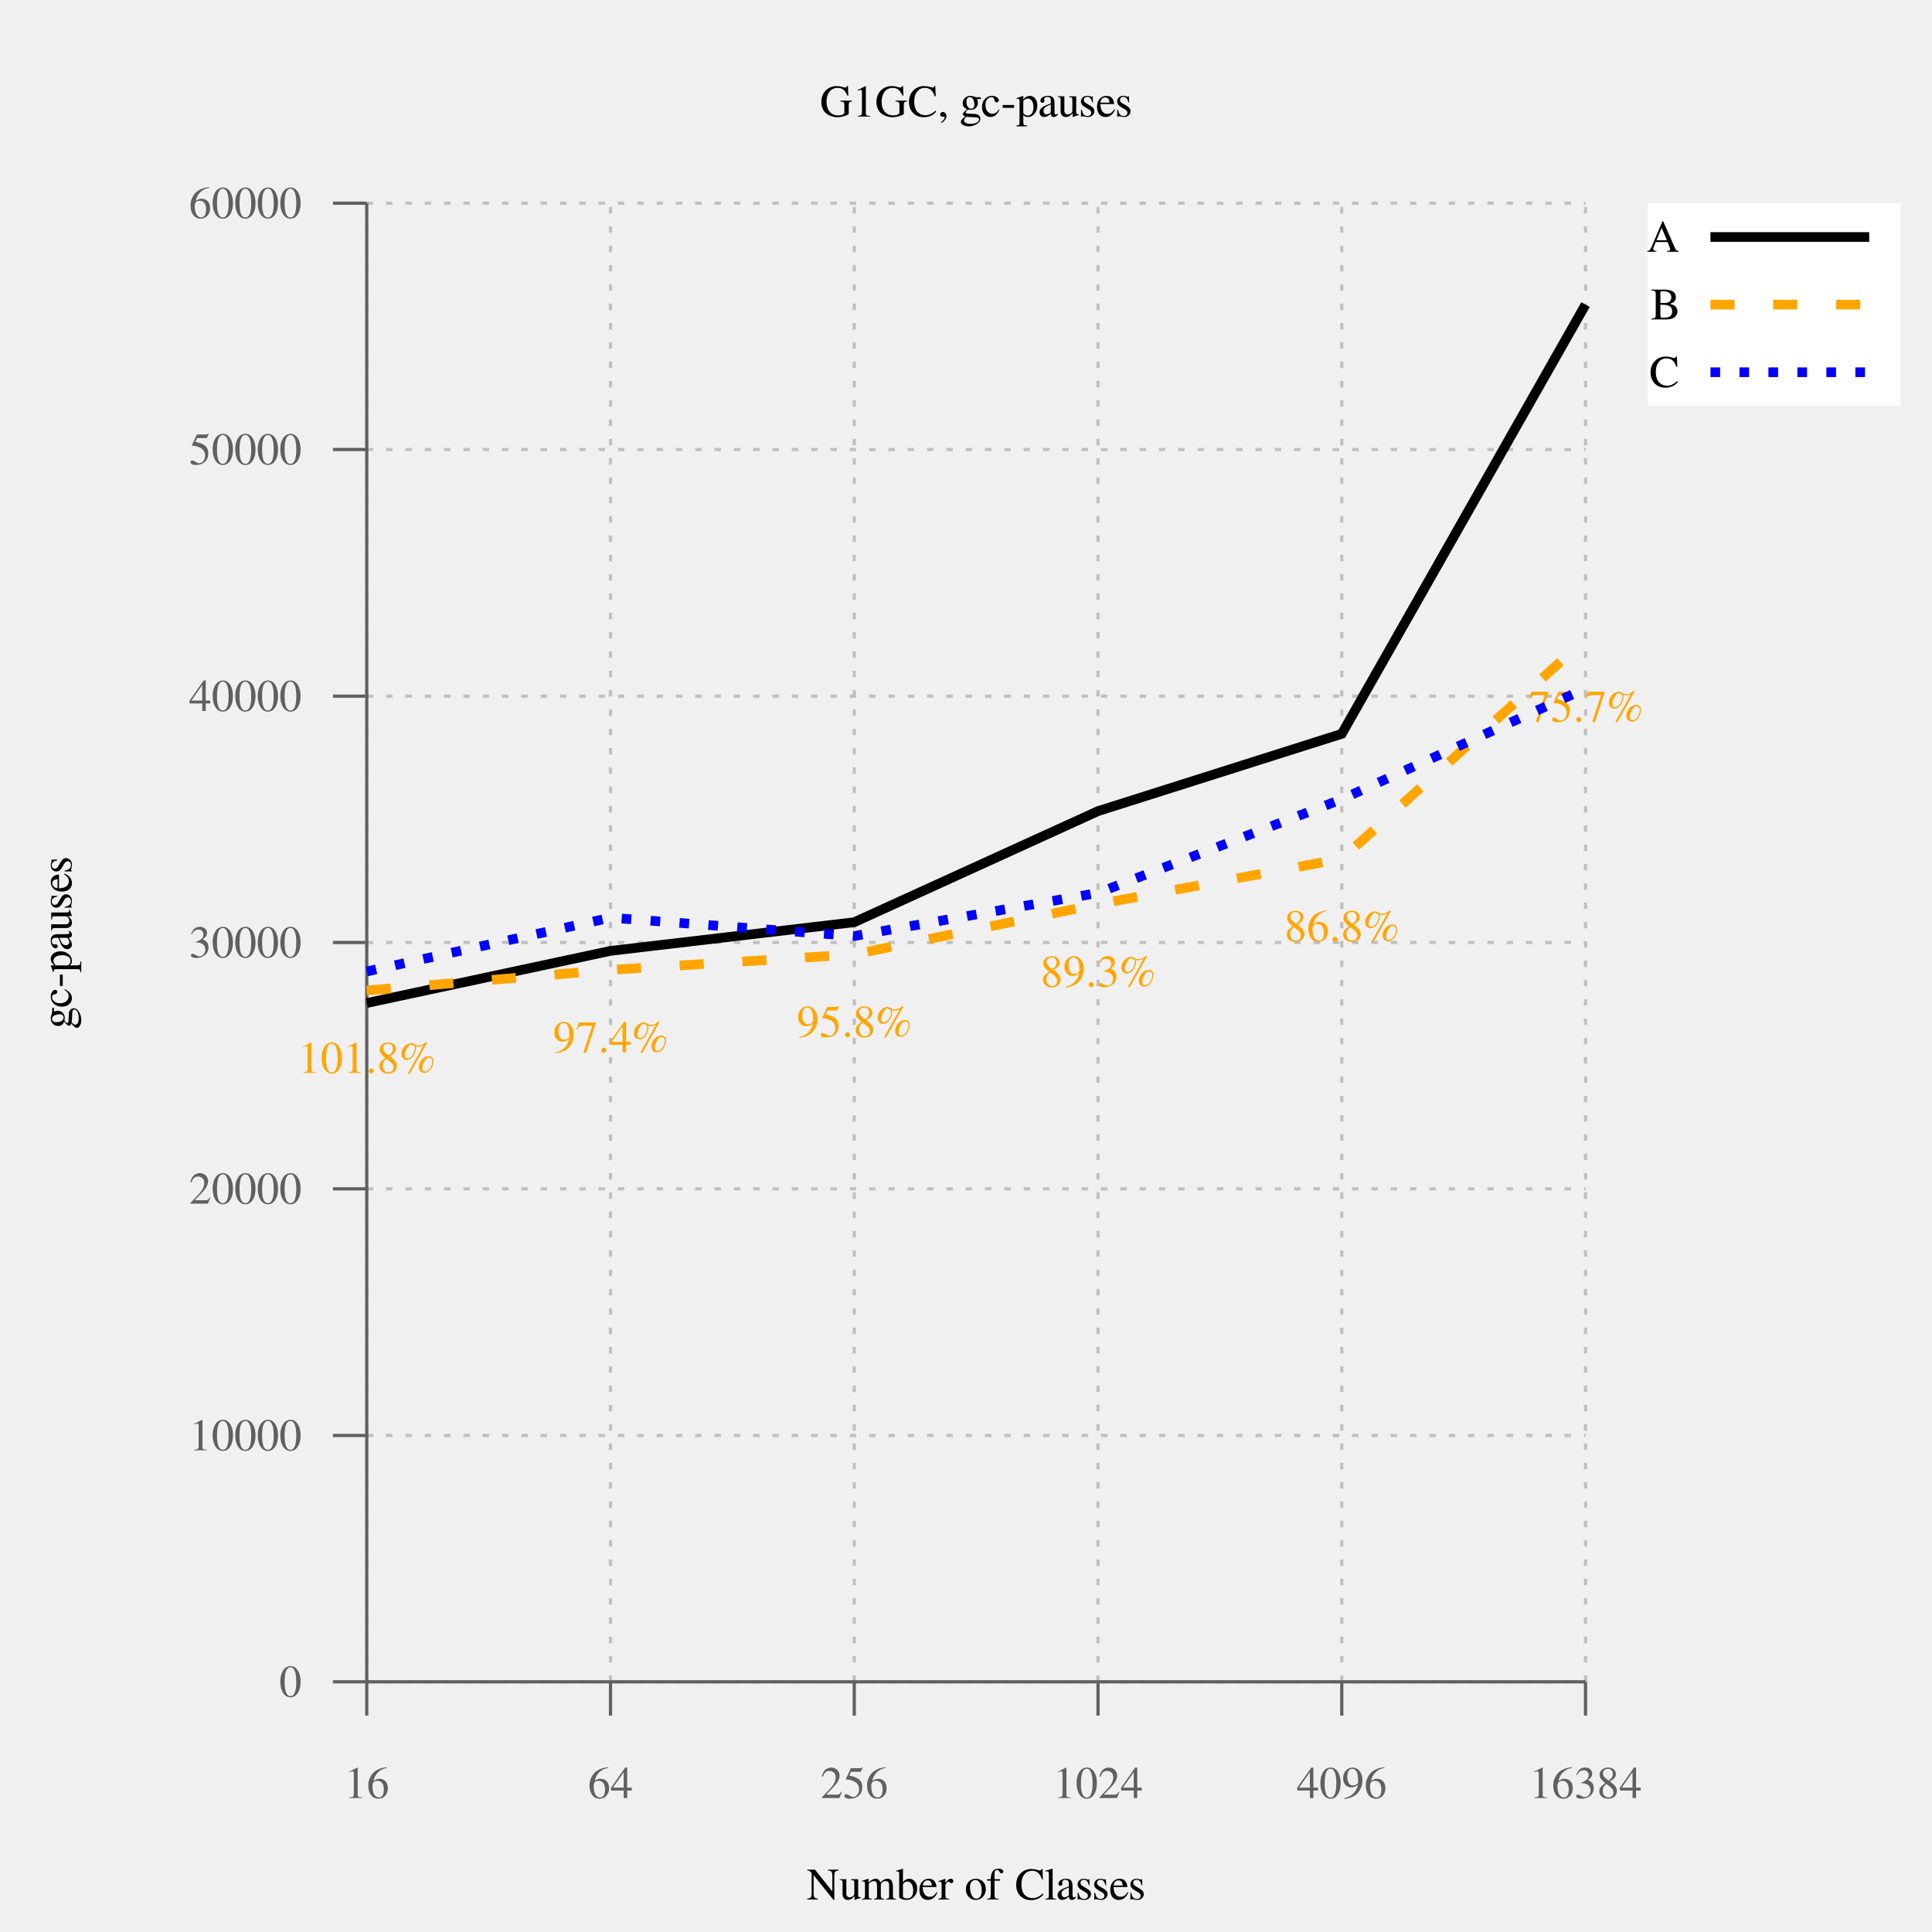
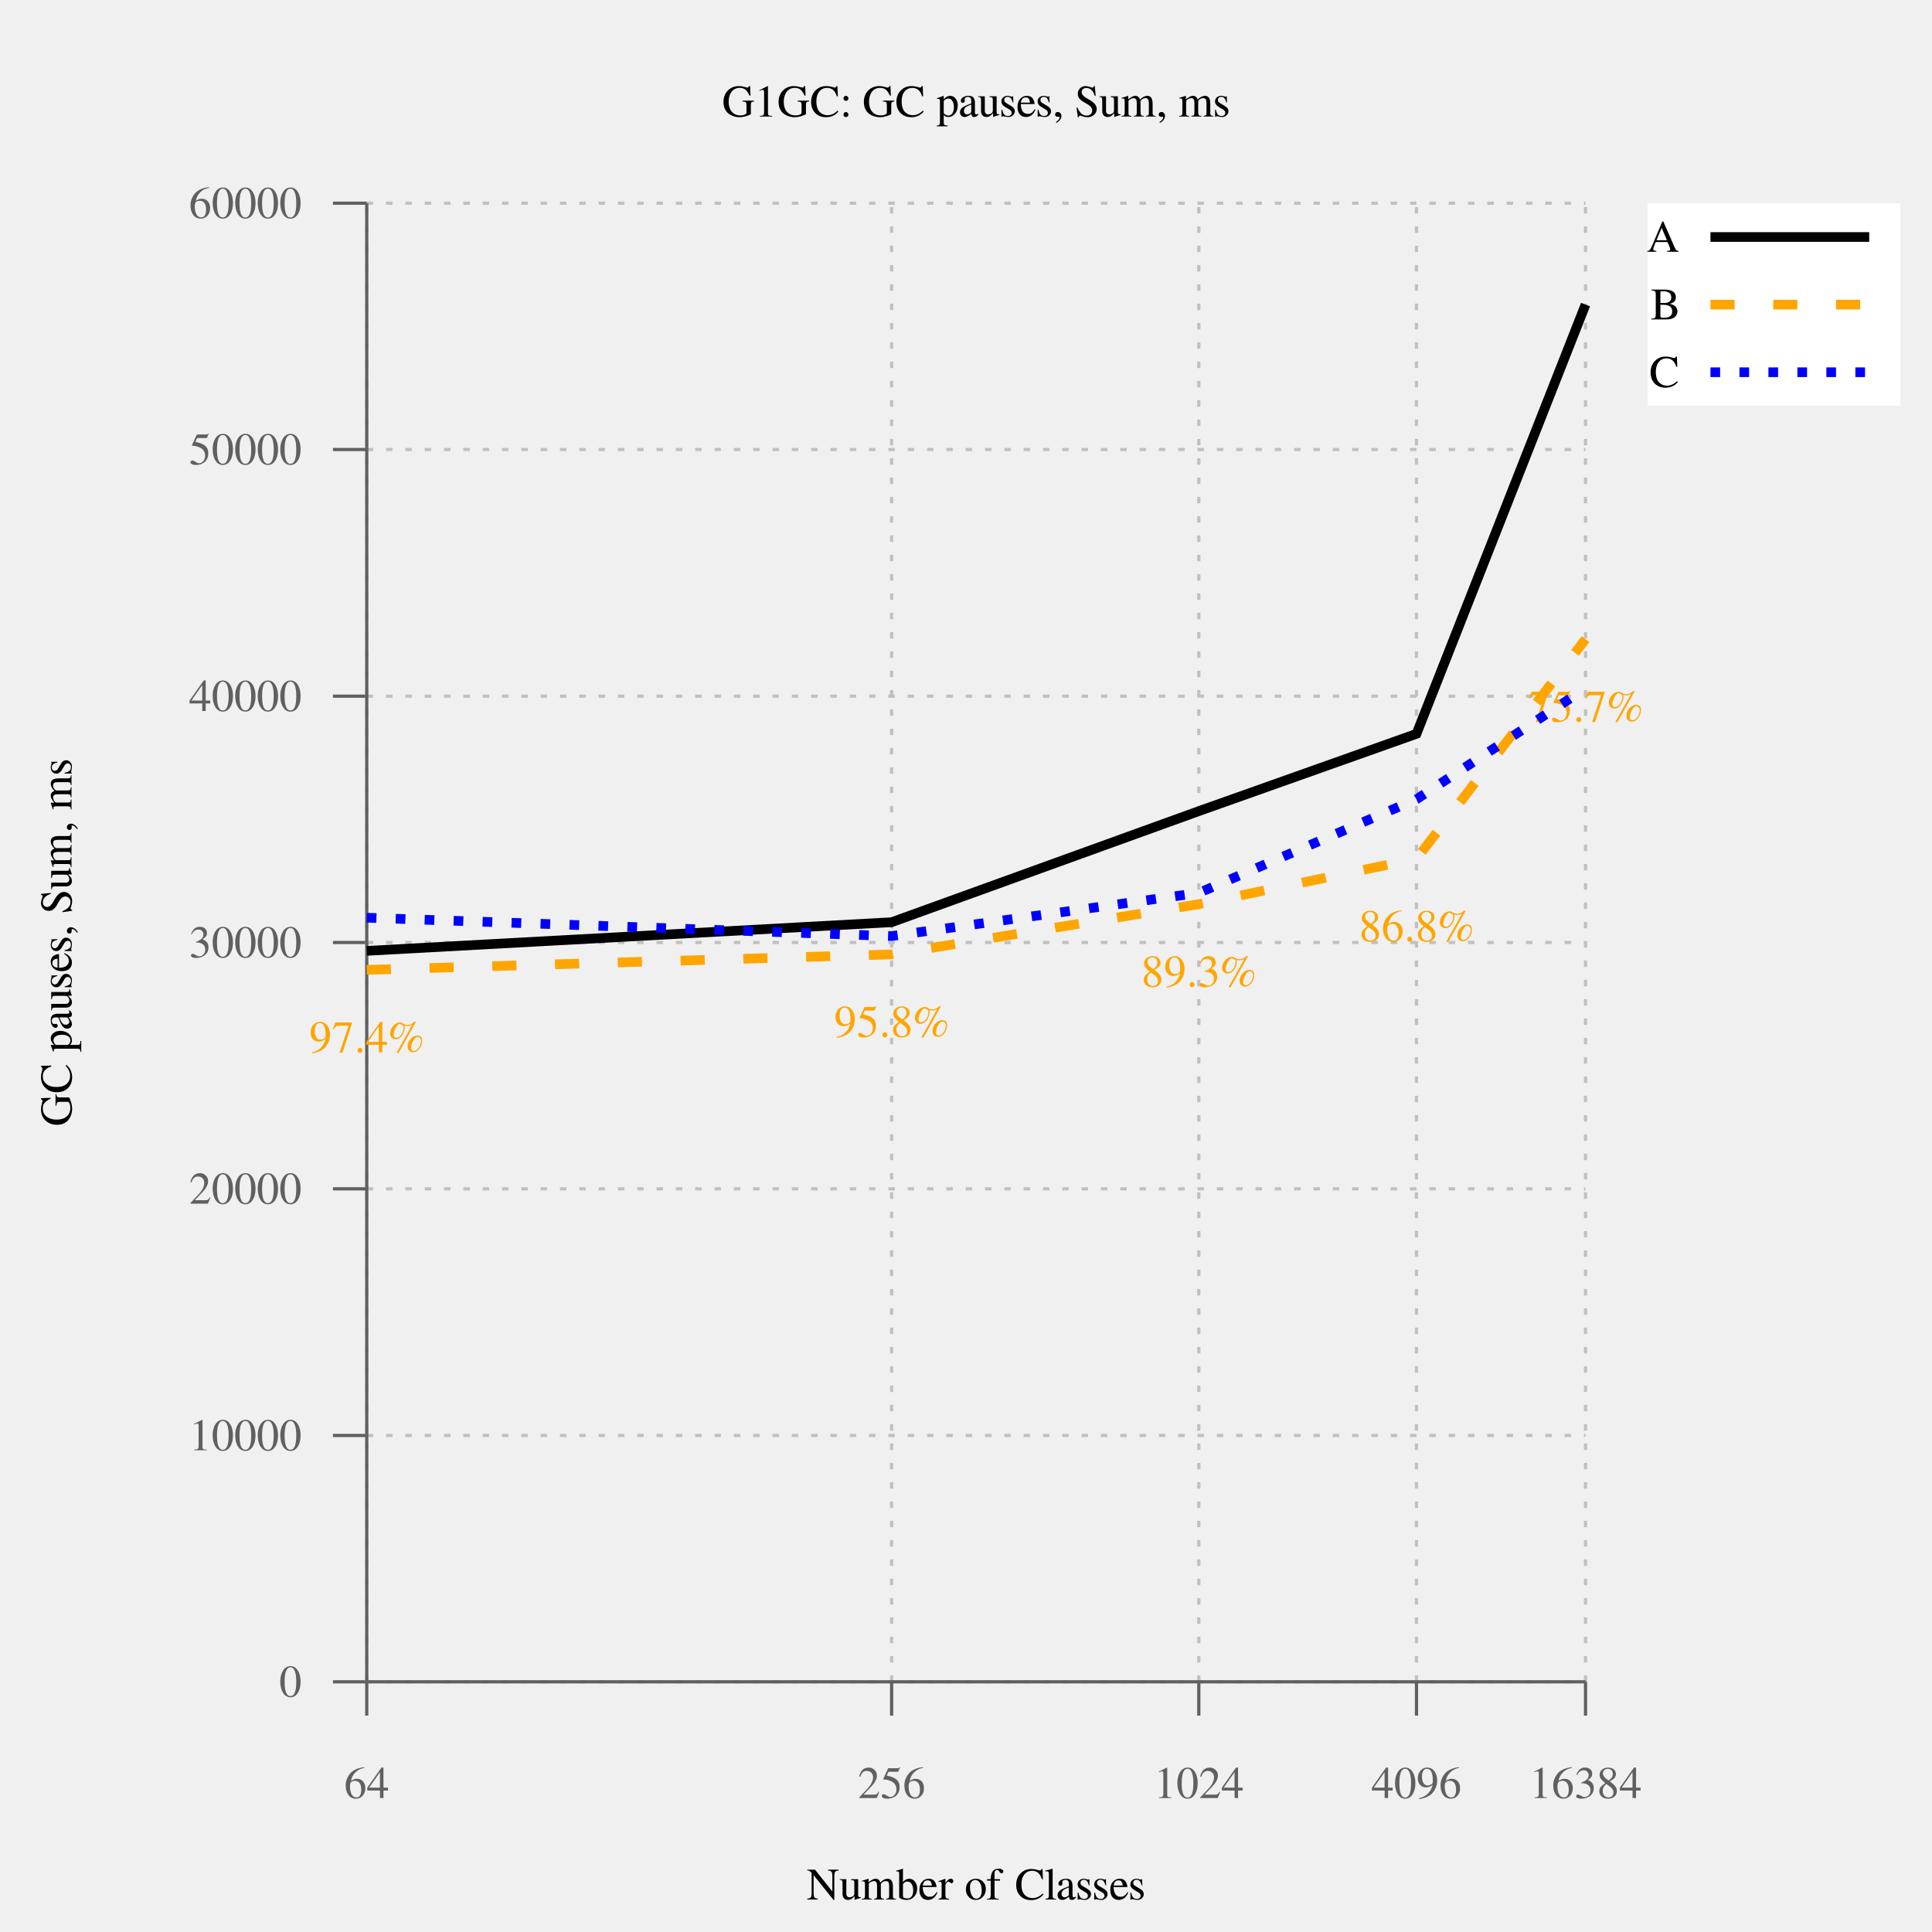
<svg xmlns="http://www.w3.org/2000/svg" xmlns:xlink="http://www.w3.org/1999/xlink" width="600" height="600" viewBox="0 0 600 600">
  <g id="gnuplot_canvas">
    <rect x="0" y="0" width="600" height="600" fill="none" />
    <defs>
      <circle id="gpDot" r="0.5" stroke-width="0.5" stroke="currentColor" />
      <path id="gpPt0" stroke-width="0.190" stroke="currentColor" d="M-1,0 h2 M0,-1 v2" />
      <path id="gpPt1" stroke-width="0.190" stroke="currentColor" d="M-1,-1 L1,1 M1,-1 L-1,1" />
      <path id="gpPt2" stroke-width="0.190" stroke="currentColor" d="M-1,0 L1,0 M0,-1 L0,1 M-1,-1 L1,1 M-1,1 L1,-1" />
      <rect id="gpPt3" stroke-width="0.190" stroke="currentColor" x="-1" y="-1" width="2" height="2" />
      <rect id="gpPt4" stroke-width="0.190" stroke="currentColor" fill="currentColor" x="-1" y="-1" width="2" height="2" />
      <circle id="gpPt5" stroke-width="0.190" stroke="currentColor" cx="0" cy="0" r="1" />
      <use xlink:href="#gpPt5" id="gpPt6" fill="currentColor" stroke="none" />
      <path id="gpPt7" stroke-width="0.190" stroke="currentColor" d="M0,-1.33 L-1.33,0.67 L1.33,0.67 z" />
      <use xlink:href="#gpPt7" id="gpPt8" fill="currentColor" stroke="none" />
      <use xlink:href="#gpPt7" id="gpPt9" stroke="currentColor" transform="rotate(180)" />
      <use xlink:href="#gpPt9" id="gpPt10" fill="currentColor" stroke="none" />
      <use xlink:href="#gpPt3" id="gpPt11" stroke="currentColor" transform="rotate(45)" />
      <use xlink:href="#gpPt11" id="gpPt12" fill="currentColor" stroke="none" />
      <path id="gpPt13" stroke-width="0.190" stroke="currentColor" d="M0,1.330 L1.265,0.411 L0.782,-1.067 L-0.782,-1.076 L-1.265,0.411 z" />
      <use xlink:href="#gpPt13" id="gpPt14" fill="currentColor" stroke="none" />
      <filter id="textbox" filterUnits="objectBoundingBox" x="0" y="0" height="1" width="1">
        <feFlood flood-color="white" flood-opacity="1" result="bgnd" />
        <feComposite in="SourceGraphic" in2="bgnd" operator="atop" />
      </filter>
      <filter id="greybox" filterUnits="objectBoundingBox" x="0" y="0" height="1" width="1">
        <feFlood flood-color="lightgrey" flood-opacity="1" result="grey" />
        <feComposite in="SourceGraphic" in2="grey" operator="atop" />
      </filter>
    </defs>
    <g fill="none" color="white" stroke="currentColor" stroke-width="1.00" stroke-linecap="butt" stroke-linejoin="miter">
</g>
    <g fill="none" color="black" stroke="currentColor" stroke-width="1.00" stroke-linecap="butt" stroke-linejoin="miter">
</g>
    <g fill="none" color="gray" stroke="currentColor" stroke-width="1.00" stroke-linecap="butt" stroke-linejoin="miter">
      <path stroke="rgb(192, 192, 192)" stroke-dasharray="2,4" class="gridline" d="M113.9,522.3 L492.4,522.3  " />
    </g>
    <g fill="none" color="black" stroke="currentColor" stroke-width="1.00" stroke-linecap="butt" stroke-linejoin="miter">
      <path stroke="rgb( 96,  96,  96)" d="M113.9,522.3 L103.4,522.3  " />
      <g transform="translate(93.7,526.9)" stroke="none" fill="rgb(96,96,96)" font-family="FreeSerif" font-size="14.00" text-anchor="end">
        <text>
          <tspan font-family="FreeSerif"> 0</tspan>
        </text>
      </g>
    </g>
    <g fill="none" color="black" stroke="currentColor" stroke-width="1.00" stroke-linecap="butt" stroke-linejoin="miter">
</g>
    <g fill="none" color="gray" stroke="currentColor" stroke-width="1.00" stroke-linecap="butt" stroke-linejoin="miter">
      <path stroke="rgb(192, 192, 192)" stroke-dasharray="2,4" class="gridline" d="M113.9,445.8 L492.4,445.8  " />
    </g>
    <g fill="none" color="black" stroke="currentColor" stroke-width="1.00" stroke-linecap="butt" stroke-linejoin="miter">
      <path stroke="rgb( 96,  96,  96)" d="M113.9,445.8 L103.4,445.8  " />
      <g transform="translate(93.7,450.4)" stroke="none" fill="rgb(96,96,96)" font-family="FreeSerif" font-size="14.00" text-anchor="end">
        <text>
          <tspan font-family="FreeSerif"> 10000</tspan>
        </text>
      </g>
    </g>
    <g fill="none" color="black" stroke="currentColor" stroke-width="1.00" stroke-linecap="butt" stroke-linejoin="miter">
</g>
    <g fill="none" color="gray" stroke="currentColor" stroke-width="1.00" stroke-linecap="butt" stroke-linejoin="miter">
      <path stroke="rgb(192, 192, 192)" stroke-dasharray="2,4" class="gridline" d="M113.9,369.2 L492.4,369.2  " />
    </g>
    <g fill="none" color="black" stroke="currentColor" stroke-width="1.00" stroke-linecap="butt" stroke-linejoin="miter">
      <path stroke="rgb( 96,  96,  96)" d="M113.9,369.2 L103.4,369.2  " />
      <g transform="translate(93.7,373.8)" stroke="none" fill="rgb(96,96,96)" font-family="FreeSerif" font-size="14.00" text-anchor="end">
        <text>
          <tspan font-family="FreeSerif"> 20000</tspan>
        </text>
      </g>
    </g>
    <g fill="none" color="black" stroke="currentColor" stroke-width="1.00" stroke-linecap="butt" stroke-linejoin="miter">
</g>
    <g fill="none" color="gray" stroke="currentColor" stroke-width="1.00" stroke-linecap="butt" stroke-linejoin="miter">
      <path stroke="rgb(192, 192, 192)" stroke-dasharray="2,4" class="gridline" d="M113.9,292.7 L492.4,292.7  " />
    </g>
    <g fill="none" color="black" stroke="currentColor" stroke-width="1.00" stroke-linecap="butt" stroke-linejoin="miter">
      <path stroke="rgb( 96,  96,  96)" d="M113.9,292.7 L103.4,292.7  " />
      <g transform="translate(93.7,297.3)" stroke="none" fill="rgb(96,96,96)" font-family="FreeSerif" font-size="14.00" text-anchor="end">
        <text>
          <tspan font-family="FreeSerif"> 30000</tspan>
        </text>
      </g>
    </g>
    <g fill="none" color="black" stroke="currentColor" stroke-width="1.00" stroke-linecap="butt" stroke-linejoin="miter">
</g>
    <g fill="none" color="gray" stroke="currentColor" stroke-width="1.00" stroke-linecap="butt" stroke-linejoin="miter">
      <path stroke="rgb(192, 192, 192)" stroke-dasharray="2,4" class="gridline" d="M113.9,216.2 L492.4,216.2  " />
    </g>
    <g fill="none" color="black" stroke="currentColor" stroke-width="1.00" stroke-linecap="butt" stroke-linejoin="miter">
      <path stroke="rgb( 96,  96,  96)" d="M113.9,216.2 L103.4,216.2  " />
      <g transform="translate(93.7,220.8)" stroke="none" fill="rgb(96,96,96)" font-family="FreeSerif" font-size="14.00" text-anchor="end">
        <text>
          <tspan font-family="FreeSerif"> 40000</tspan>
        </text>
      </g>
    </g>
    <g fill="none" color="black" stroke="currentColor" stroke-width="1.00" stroke-linecap="butt" stroke-linejoin="miter">
</g>
    <g fill="none" color="gray" stroke="currentColor" stroke-width="1.00" stroke-linecap="butt" stroke-linejoin="miter">
      <path stroke="rgb(192, 192, 192)" stroke-dasharray="2,4" class="gridline" d="M113.9,139.6 L492.4,139.6  " />
    </g>
    <g fill="none" color="black" stroke="currentColor" stroke-width="1.00" stroke-linecap="butt" stroke-linejoin="miter">
      <path stroke="rgb( 96,  96,  96)" d="M113.9,139.6 L103.4,139.6  " />
      <g transform="translate(93.7,144.2)" stroke="none" fill="rgb(96,96,96)" font-family="FreeSerif" font-size="14.00" text-anchor="end">
        <text>
          <tspan font-family="FreeSerif"> 50000</tspan>
        </text>
      </g>
    </g>
    <g fill="none" color="black" stroke="currentColor" stroke-width="1.00" stroke-linecap="butt" stroke-linejoin="miter">
</g>
    <g fill="none" color="gray" stroke="currentColor" stroke-width="1.00" stroke-linecap="butt" stroke-linejoin="miter">
      <path stroke="rgb(192, 192, 192)" stroke-dasharray="2,4" class="gridline" d="M113.9,63.1 L492.4,63.1  " />
    </g>
    <g fill="none" color="black" stroke="currentColor" stroke-width="1.00" stroke-linecap="butt" stroke-linejoin="miter">
      <path stroke="rgb( 96,  96,  96)" d="M113.9,63.1 L103.4,63.1  " />
      <g transform="translate(93.7,67.7)" stroke="none" fill="rgb(96,96,96)" font-family="FreeSerif" font-size="14.00" text-anchor="end">
        <text>
          <tspan font-family="FreeSerif"> 60000</tspan>
        </text>
      </g>
    </g>
    <g fill="none" color="black" stroke="currentColor" stroke-width="1.00" stroke-linecap="butt" stroke-linejoin="miter">
</g>
    <g fill="none" color="gray" stroke="currentColor" stroke-width="1.00" stroke-linecap="butt" stroke-linejoin="miter">
      <path stroke="rgb(192, 192, 192)" stroke-dasharray="2,4" class="gridline" d="M113.9,522.3 L113.9,63.1  " />
    </g>
    <g fill="none" color="black" stroke="currentColor" stroke-width="1.00" stroke-linecap="butt" stroke-linejoin="miter">
      <path stroke="rgb( 96,  96,  96)" d="M113.9,522.3 L113.9,532.8  " />
      <g transform="translate(113.9,558.4)" stroke="none" fill="rgb(96,96,96)" font-family="FreeSerif" font-size="14.00" text-anchor="middle">
        <text>
-           <tspan font-family="FreeSerif">16</tspan>
-         </text>
-       </g>
-     </g>
-     <g fill="none" color="black" stroke="currentColor" stroke-width="1.00" stroke-linecap="butt" stroke-linejoin="miter">
- </g>
-     <g fill="none" color="gray" stroke="currentColor" stroke-width="1.00" stroke-linecap="butt" stroke-linejoin="miter">
-       <path stroke="rgb(192, 192, 192)" stroke-dasharray="2,4" class="gridline" d="M189.6,522.3 L189.6,63.1  " />
-     </g>
-     <g fill="none" color="black" stroke="currentColor" stroke-width="1.00" stroke-linecap="butt" stroke-linejoin="miter">
-       <path stroke="rgb( 96,  96,  96)" d="M189.6,522.3 L189.6,532.8  " />
-       <g transform="translate(189.6,558.4)" stroke="none" fill="rgb(96,96,96)" font-family="FreeSerif" font-size="14.00" text-anchor="middle">
-         <text>
          <tspan font-family="FreeSerif">64</tspan>
        </text>
      </g>
    </g>
    <g fill="none" color="black" stroke="currentColor" stroke-width="1.00" stroke-linecap="butt" stroke-linejoin="miter">
</g>
    <g fill="none" color="gray" stroke="currentColor" stroke-width="1.00" stroke-linecap="butt" stroke-linejoin="miter">
-       <path stroke="rgb(192, 192, 192)" stroke-dasharray="2,4" class="gridline" d="M265.3,522.3 L265.3,63.1  " />
-     </g>
-     <g fill="none" color="black" stroke="currentColor" stroke-width="1.00" stroke-linecap="butt" stroke-linejoin="miter">
-       <path stroke="rgb( 96,  96,  96)" d="M265.3,522.3 L265.3,532.8  " />
-       <g transform="translate(265.3,558.4)" stroke="none" fill="rgb(96,96,96)" font-family="FreeSerif" font-size="14.00" text-anchor="middle">
+       <path stroke="rgb(192, 192, 192)" stroke-dasharray="2,4" class="gridline" d="M276.9,522.3 L276.9,63.1  " />
+     </g>
+     <g fill="none" color="black" stroke="currentColor" stroke-width="1.00" stroke-linecap="butt" stroke-linejoin="miter">
+       <path stroke="rgb( 96,  96,  96)" d="M276.9,522.3 L276.9,532.8  " />
+       <g transform="translate(276.9,558.4)" stroke="none" fill="rgb(96,96,96)" font-family="FreeSerif" font-size="14.00" text-anchor="middle">
        <text>
          <tspan font-family="FreeSerif">256</tspan>
        </text>
      </g>
    </g>
    <g fill="none" color="black" stroke="currentColor" stroke-width="1.00" stroke-linecap="butt" stroke-linejoin="miter">
</g>
    <g fill="none" color="gray" stroke="currentColor" stroke-width="1.00" stroke-linecap="butt" stroke-linejoin="miter">
-       <path stroke="rgb(192, 192, 192)" stroke-dasharray="2,4" class="gridline" d="M341.0,522.3 L341.0,63.1  " />
-     </g>
-     <g fill="none" color="black" stroke="currentColor" stroke-width="1.00" stroke-linecap="butt" stroke-linejoin="miter">
-       <path stroke="rgb( 96,  96,  96)" d="M341.0,522.3 L341.0,532.8  " />
-       <g transform="translate(341.0,558.4)" stroke="none" fill="rgb(96,96,96)" font-family="FreeSerif" font-size="14.00" text-anchor="middle">
+       <path stroke="rgb(192, 192, 192)" stroke-dasharray="2,4" class="gridline" d="M372.3,522.3 L372.3,63.1  " />
+     </g>
+     <g fill="none" color="black" stroke="currentColor" stroke-width="1.00" stroke-linecap="butt" stroke-linejoin="miter">
+       <path stroke="rgb( 96,  96,  96)" d="M372.3,522.3 L372.3,532.8  " />
+       <g transform="translate(372.3,558.4)" stroke="none" fill="rgb(96,96,96)" font-family="FreeSerif" font-size="14.00" text-anchor="middle">
        <text>
          <tspan font-family="FreeSerif">1024</tspan>
        </text>
      </g>
    </g>
    <g fill="none" color="black" stroke="currentColor" stroke-width="1.00" stroke-linecap="butt" stroke-linejoin="miter">
</g>
    <g fill="none" color="gray" stroke="currentColor" stroke-width="1.00" stroke-linecap="butt" stroke-linejoin="miter">
-       <path stroke="rgb(192, 192, 192)" stroke-dasharray="2,4" class="gridline" d="M416.7,522.3 L416.7,63.1  " />
-     </g>
-     <g fill="none" color="black" stroke="currentColor" stroke-width="1.00" stroke-linecap="butt" stroke-linejoin="miter">
-       <path stroke="rgb( 96,  96,  96)" d="M416.7,522.3 L416.7,532.8  " />
-       <g transform="translate(416.7,558.4)" stroke="none" fill="rgb(96,96,96)" font-family="FreeSerif" font-size="14.00" text-anchor="middle">
+       <path stroke="rgb(192, 192, 192)" stroke-dasharray="2,4" class="gridline" d="M439.9,522.3 L439.9,63.1  " />
+     </g>
+     <g fill="none" color="black" stroke="currentColor" stroke-width="1.00" stroke-linecap="butt" stroke-linejoin="miter">
+       <path stroke="rgb( 96,  96,  96)" d="M439.9,522.3 L439.9,532.8  " />
+       <g transform="translate(439.9,558.4)" stroke="none" fill="rgb(96,96,96)" font-family="FreeSerif" font-size="14.00" text-anchor="middle">
        <text>
          <tspan font-family="FreeSerif">4096</tspan>
        </text>
      </g>
    </g>
    <g fill="none" color="black" stroke="currentColor" stroke-width="1.00" stroke-linecap="butt" stroke-linejoin="miter">
</g>
    <g fill="none" color="gray" stroke="currentColor" stroke-width="1.00" stroke-linecap="butt" stroke-linejoin="miter">
      <path stroke="rgb(192, 192, 192)" stroke-dasharray="2,4" class="gridline" d="M492.4,522.3 L492.4,63.1  " />
    </g>
    <g fill="none" color="black" stroke="currentColor" stroke-width="1.00" stroke-linecap="butt" stroke-linejoin="miter">
      <path stroke="rgb( 96,  96,  96)" d="M492.4,522.3 L492.4,532.8  " />
      <g transform="translate(492.4,558.4)" stroke="none" fill="rgb(96,96,96)" font-family="FreeSerif" font-size="14.00" text-anchor="middle">
        <text>
          <tspan font-family="FreeSerif">16384</tspan>
        </text>
      </g>
    </g>
    <g fill="none" color="black" stroke="currentColor" stroke-width="1.00" stroke-linecap="butt" stroke-linejoin="miter">
</g>
    <g fill="none" color="black" stroke="currentColor" stroke-width="1.00" stroke-linecap="butt" stroke-linejoin="miter">
      <path stroke="rgb( 96,  96,  96)" d="M113.9,63.1 L113.9,522.3 L492.4,522.3 M492.4,63.1 M113.9,63.1  " />
    </g>
    <g fill="none" color="black" stroke="currentColor" stroke-width="1.00" stroke-linecap="butt" stroke-linejoin="miter">
      <g transform="translate(22.2,292.7) rotate(270)" stroke="none" fill="black" font-family="FreeSerif" font-size="14.00" text-anchor="middle">
        <text>
-           <tspan font-family="FreeSerif">gc-pauses</tspan>
+           <tspan font-family="FreeSerif">GC pauses, Sum, ms</tspan>
        </text>
      </g>
    </g>
    <g fill="none" color="black" stroke="currentColor" stroke-width="1.00" stroke-linecap="butt" stroke-linejoin="miter">
      <g transform="translate(303.1,589.9)" stroke="none" fill="black" font-family="FreeSerif" font-size="14.00" text-anchor="middle">
        <text>
          <tspan font-family="FreeSerif">Number of Classes</tspan>
        </text>
      </g>
    </g>
    <g fill="none" color="black" stroke="currentColor" stroke-width="1.00" stroke-linecap="butt" stroke-linejoin="miter">
      <g transform="translate(303.1,36.2)" stroke="none" fill="black" font-family="FreeSerif" font-size="14.00" text-anchor="middle">
        <text>
-           <tspan font-family="FreeSerif">G1GC, gc-pauses</tspan>
+           <tspan font-family="FreeSerif">G1GC: GC pauses, Sum, ms</tspan>
        </text>
      </g>
    </g>
    <g fill="none" color="black" stroke="currentColor" stroke-width="1.00" stroke-linecap="butt" stroke-linejoin="miter">
</g>
    <g id="gnuplot_plot_1">
      <g fill="none" color="white" stroke="currentColor" stroke-width="3.00" stroke-linecap="butt" stroke-linejoin="miter">
</g>
      <g fill="none" color="black" stroke="currentColor" stroke-width="3.00" stroke-linecap="butt" stroke-linejoin="miter">
-         <path stroke="rgb(  0,   0,   0)" d="M113.9,311.5 L189.6,295.3 L265.3,286.4 L341.0,251.9 L416.7,227.9 L492.4,94.6  " />
+         <path stroke="rgb(  0,   0,   0)" d="M113.9,295.3 L276.9,286.4 L372.3,251.9 L439.9,227.9 L492.4,94.6  " />
      </g>
    </g>
    <g id="gnuplot_plot_2">
      <g fill="none" color="black" stroke="currentColor" stroke-width="3.00" stroke-linecap="butt" stroke-linejoin="miter">
-         <path stroke="rgb(255, 165,   0)" stroke-dasharray="7.5,12.0" d="M113.9,307.6 L189.6,301.2 L265.3,296.4 L341.0,280.8 L416.7,266.7 L492.4,198.5  " />
+         <path stroke="rgb(255, 165,   0)" stroke-dasharray="7.5,12.0" d="M113.9,301.2 L276.9,296.4 L372.3,280.8 L439.9,266.7 L492.4,198.5  " />
      </g>
    </g>
    <g id="gnuplot_plot_3">
      <g fill="none" color="white" stroke="rgb(255, 165,   0)" stroke-width="1.00" stroke-linecap="butt" stroke-linejoin="miter">
</g>
      <g fill="none" color="black" stroke="currentColor" stroke-width="1.00" stroke-linecap="butt" stroke-linejoin="miter">
-         <g transform="translate(113.9,333.2)" stroke="none" fill="rgb(255,165,0)" font-family="FreeSerif" font-size="14.00" text-anchor="middle">
-           <text>
-             <tspan font-family="FreeSerif">101.8%</tspan>
-           </text>
-         </g>
-         <g transform="translate(189.6,326.8)" stroke="none" fill="rgb(255,165,0)" font-family="FreeSerif" font-size="14.00" text-anchor="middle">
+         <g transform="translate(113.9,326.8)" stroke="none" fill="rgb(255,165,0)" font-family="FreeSerif" font-size="14.00" text-anchor="middle">
          <text>
            <tspan font-family="FreeSerif">97.4%</tspan>
          </text>
        </g>
-         <g transform="translate(265.3,322.0)" stroke="none" fill="rgb(255,165,0)" font-family="FreeSerif" font-size="14.00" text-anchor="middle">
+         <g transform="translate(276.9,322.0)" stroke="none" fill="rgb(255,165,0)" font-family="FreeSerif" font-size="14.00" text-anchor="middle">
          <text>
            <tspan font-family="FreeSerif">95.8%</tspan>
          </text>
        </g>
-         <g transform="translate(341.0,306.4)" stroke="none" fill="rgb(255,165,0)" font-family="FreeSerif" font-size="14.00" text-anchor="middle">
+         <g transform="translate(372.3,306.4)" stroke="none" fill="rgb(255,165,0)" font-family="FreeSerif" font-size="14.00" text-anchor="middle">
          <text>
            <tspan font-family="FreeSerif">89.3%</tspan>
          </text>
        </g>
-         <g transform="translate(416.7,292.3)" stroke="none" fill="rgb(255,165,0)" font-family="FreeSerif" font-size="14.00" text-anchor="middle">
+         <g transform="translate(439.9,292.3)" stroke="none" fill="rgb(255,165,0)" font-family="FreeSerif" font-size="14.00" text-anchor="middle">
          <text>
            <tspan font-family="FreeSerif">86.8%</tspan>
          </text>
        </g>
        <g transform="translate(492.4,224.1)" stroke="none" fill="rgb(255,165,0)" font-family="FreeSerif" font-size="14.00" text-anchor="middle">
          <text>
            <tspan font-family="FreeSerif">75.7%</tspan>
          </text>
        </g>
      </g>
    </g>
    <g id="gnuplot_plot_4">
      <g fill="none" color="white" stroke="rgb(255, 165,   0)" stroke-width="3.00" stroke-linecap="butt" stroke-linejoin="miter">
</g>
      <g fill="none" color="black" stroke="currentColor" stroke-width="3.00" stroke-linecap="butt" stroke-linejoin="miter">
-         <path stroke="rgb(  0,   0, 255)" stroke-dasharray="3.0,6.0" d="M113.9,301.7 L189.6,285.0 L265.3,290.7 L341.0,277.3 L416.7,248.2 L492.4,213.8  " />
+         <path stroke="rgb(  0,   0, 255)" stroke-dasharray="3.0,6.0" d="M113.9,285.0 L276.9,290.7 L372.3,277.3 L439.9,248.2 L492.4,213.8  " />
      </g>
    </g>
    <g stroke="none" shape-rendering="crispEdges">
      <polygon fill="white" points="511.8,126.1 590.2,126.1 590.2,63.1 511.8,63.1 " />
    </g>
    <g id="gnuplot_plot_1">
      <g fill="none" color="black" stroke="currentColor" stroke-width="3.00" stroke-linecap="butt" stroke-linejoin="miter">
        <g transform="translate(521.5,78.2)" stroke="none" fill="black" font-family="FreeSerif" font-size="14.00" text-anchor="end">
          <text>
            <tspan font-family="FreeSerif">A</tspan>
          </text>
        </g>
      </g>
      <g fill="none" color="black" stroke="currentColor" stroke-width="3.00" stroke-linecap="butt" stroke-linejoin="miter">
        <path stroke="rgb(  0,   0,   0)" d="M531.2,73.6 L580.5,73.6  " />
      </g>
    </g>
    <g id="gnuplot_plot_2">
      <g fill="none" color="black" stroke="currentColor" stroke-width="3.00" stroke-linecap="butt" stroke-linejoin="miter">
        <g transform="translate(521.5,99.2)" stroke="none" fill="black" font-family="FreeSerif" font-size="14.00" text-anchor="end">
          <text>
            <tspan font-family="FreeSerif">B</tspan>
          </text>
        </g>
      </g>
      <g fill="none" color="black" stroke="currentColor" stroke-width="3.00" stroke-linecap="butt" stroke-linejoin="miter">
        <path stroke="rgb(255, 165,   0)" stroke-dasharray="7.5,12.0" d="M531.2,94.6 L580.5,94.6  " />
      </g>
    </g>
    <g id="gnuplot_plot_3">
      <g fill="none" color="white" stroke="rgb(255, 165,   0)" stroke-width="1.00" stroke-linecap="butt" stroke-linejoin="miter">
</g>
      <g fill="none" color="black" stroke="currentColor" stroke-width="1.00" stroke-linecap="butt" stroke-linejoin="miter">
</g>
    </g>
    <g id="gnuplot_plot_4">
      <g fill="none" color="white" stroke="rgb(255, 165,   0)" stroke-width="3.00" stroke-linecap="butt" stroke-linejoin="miter">
</g>
      <g fill="none" color="black" stroke="currentColor" stroke-width="3.00" stroke-linecap="butt" stroke-linejoin="miter">
        <g transform="translate(521.5,120.2)" stroke="none" fill="black" font-family="FreeSerif" font-size="14.00" text-anchor="end">
          <text>
            <tspan font-family="FreeSerif">C</tspan>
          </text>
        </g>
      </g>
      <g fill="none" color="black" stroke="currentColor" stroke-width="3.00" stroke-linecap="butt" stroke-linejoin="miter">
        <path stroke="rgb(  0,   0, 255)" stroke-dasharray="3.0,6.0" d="M531.2,115.6 L580.5,115.6  " />
      </g>
    </g>
    <g fill="none" color="white" stroke="rgb(  0,   0, 255)" stroke-width="2.00" stroke-linecap="butt" stroke-linejoin="miter">
</g>
    <g fill="none" color="black" stroke="currentColor" stroke-width="2.00" stroke-linecap="butt" stroke-linejoin="miter">
</g>
    <g fill="none" color="black" stroke="black" stroke-width="1.00" stroke-linecap="butt" stroke-linejoin="miter">
</g>
    <g fill="none" color="black" stroke="currentColor" stroke-width="1.00" stroke-linecap="butt" stroke-linejoin="miter">
</g>
  </g>
</svg>
